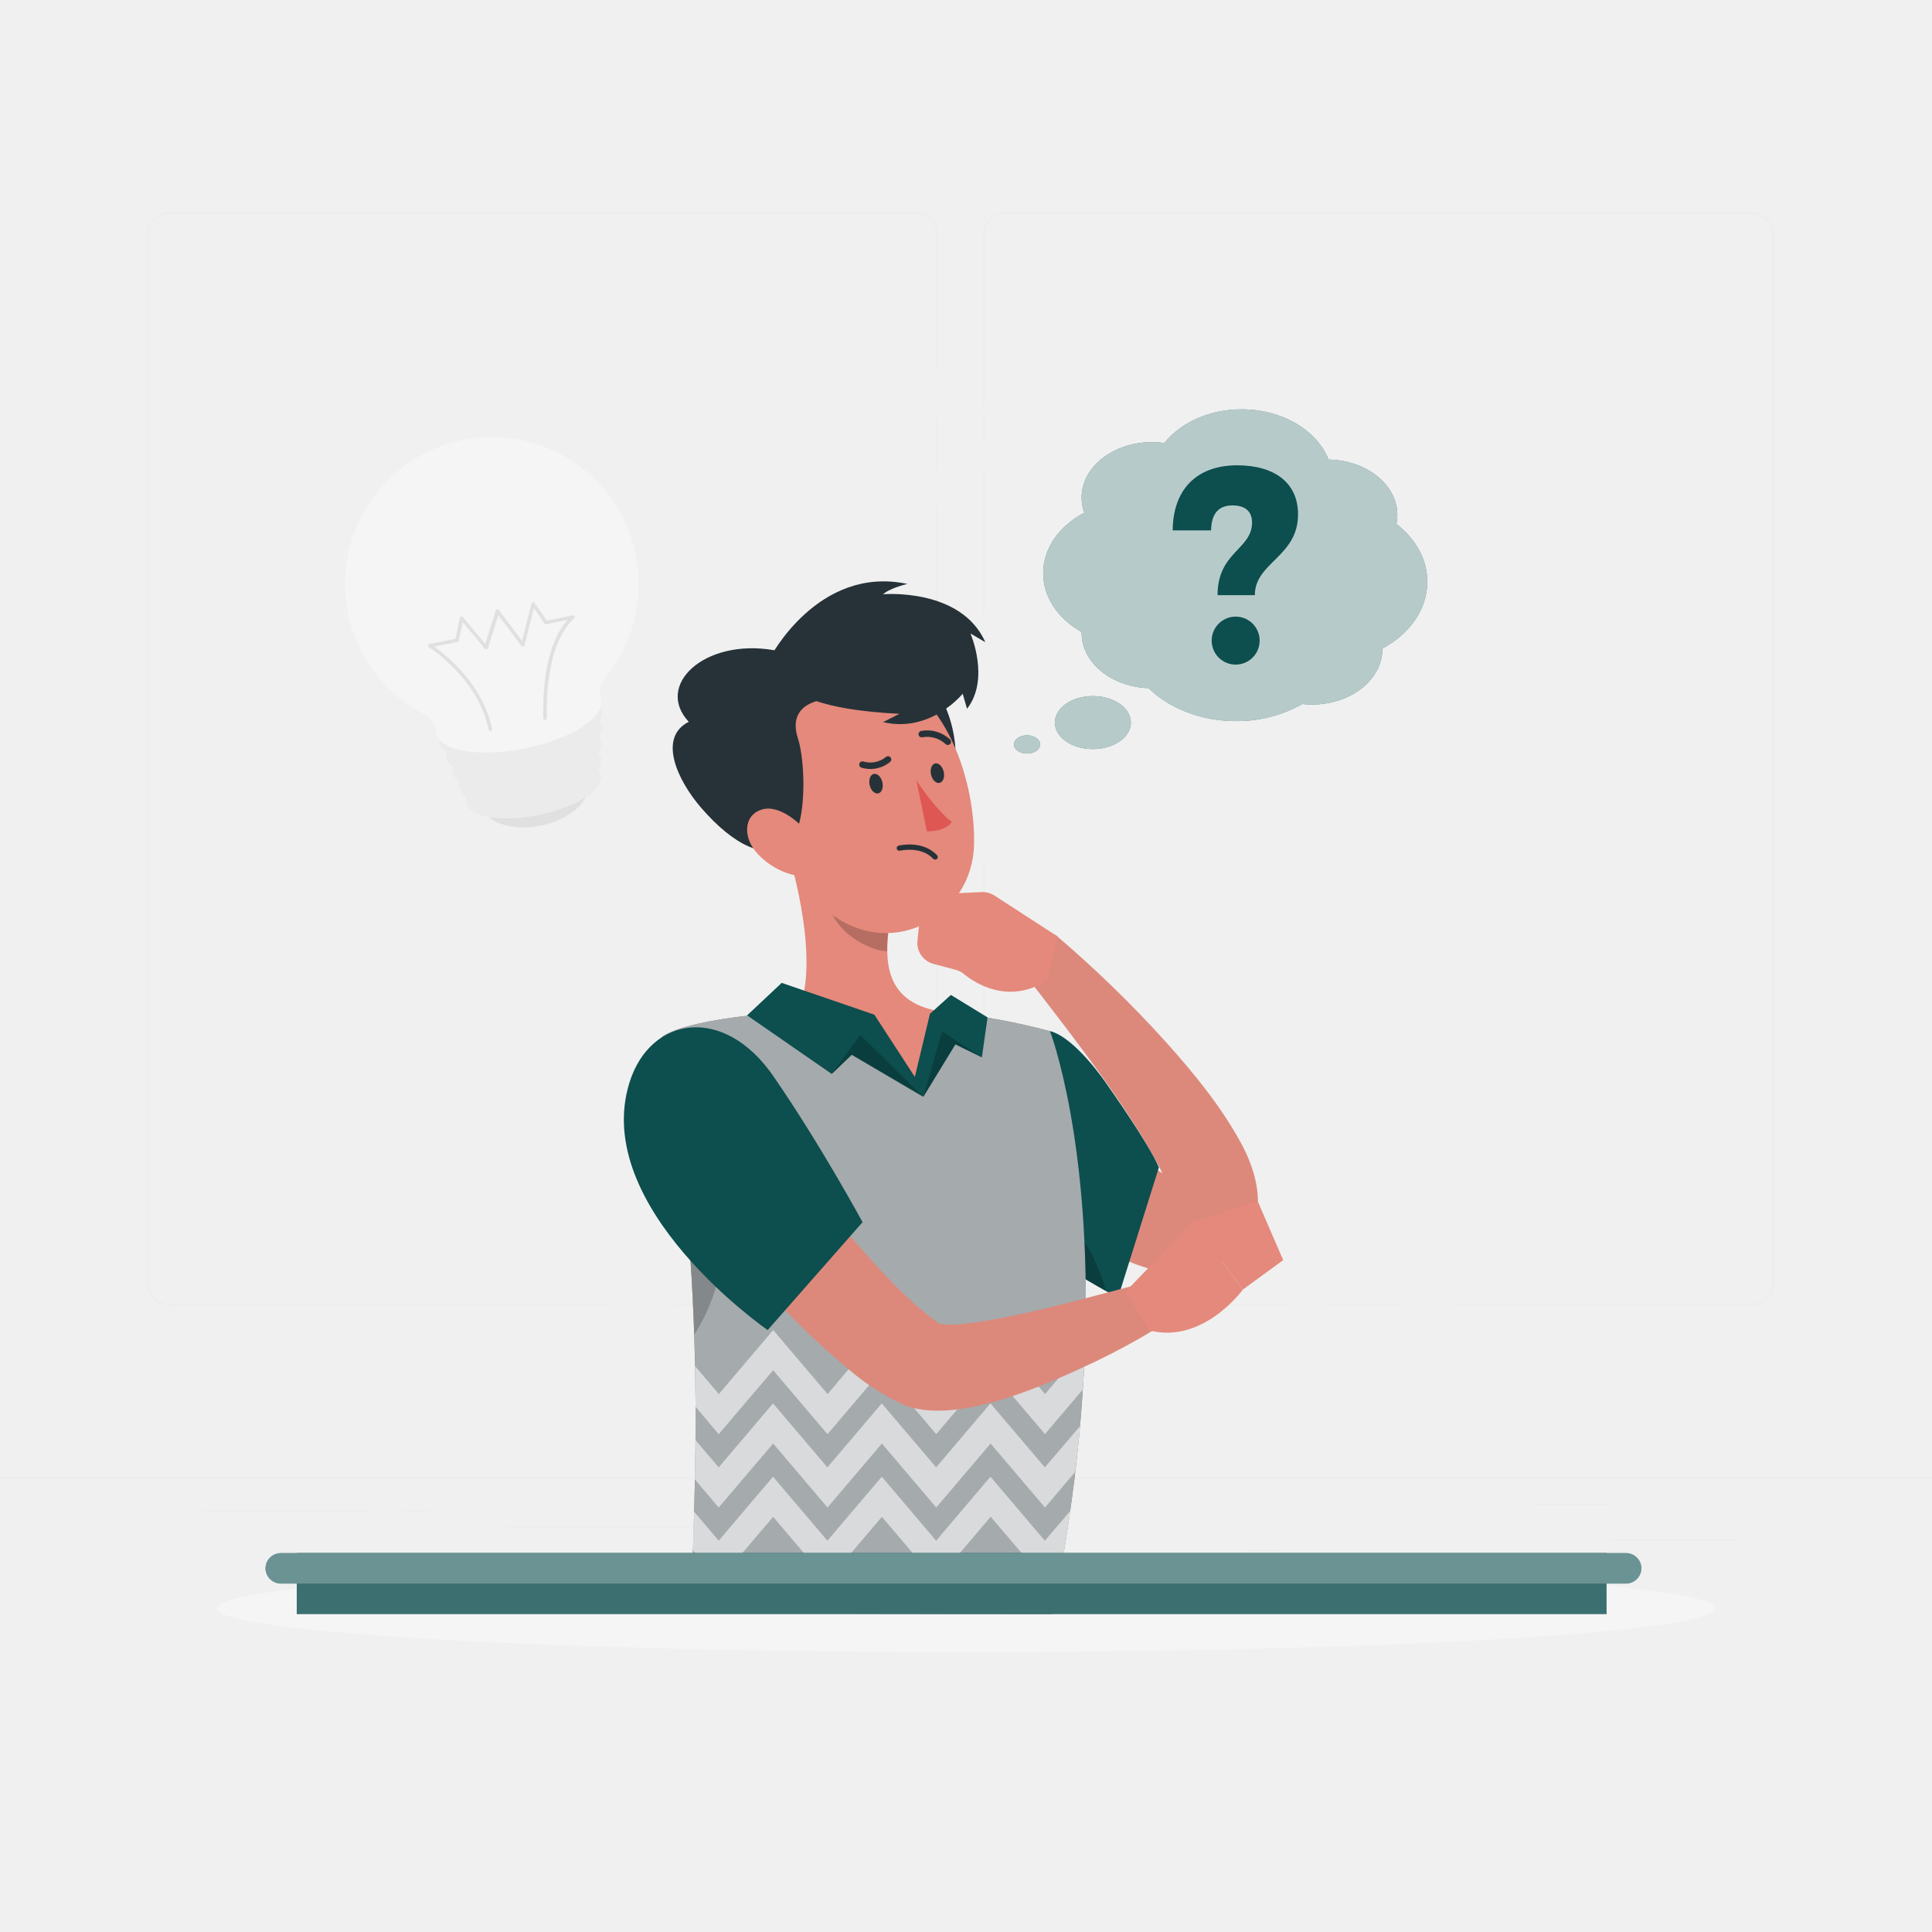
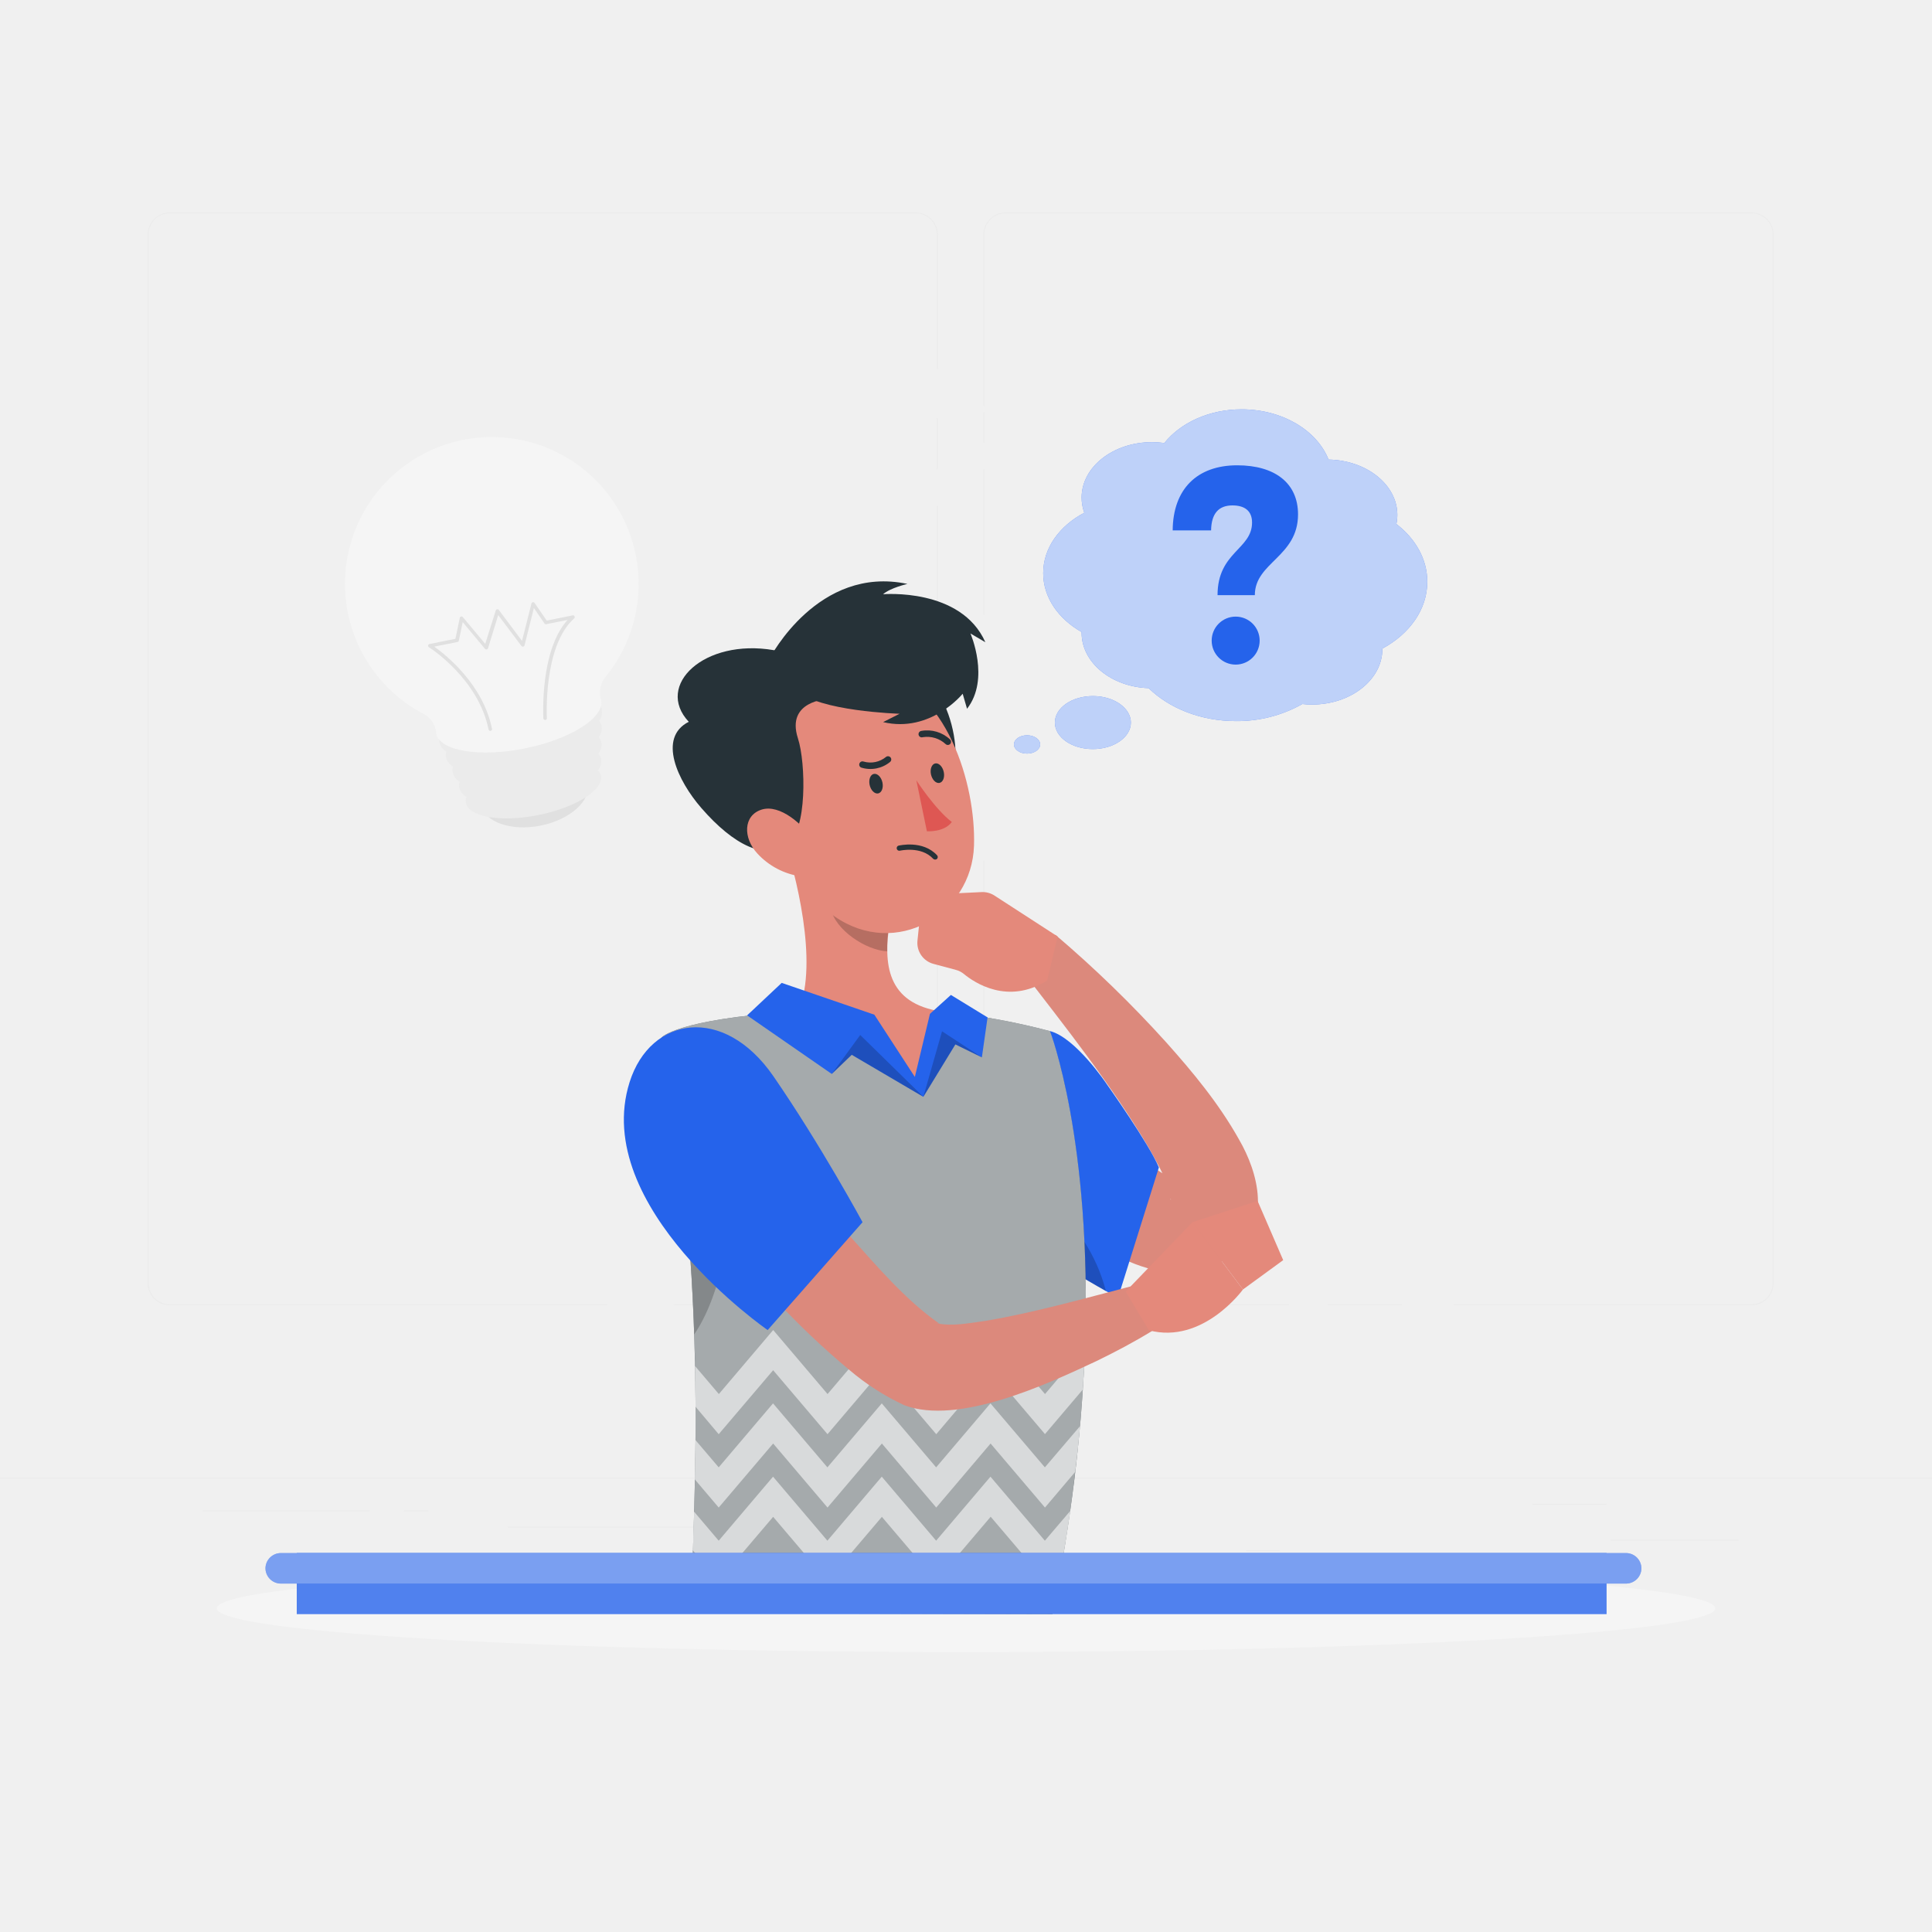
<svg xmlns="http://www.w3.org/2000/svg" viewBox="0 0 500 500">
  <g id="freepik--background-complete--inject-40">
    <rect y="382.4" width="500" height="0.25" style="fill:#ebebeb" />
    <rect x="416.78" y="398.49" width="33.12" height="0.25" style="fill:#ebebeb" />
    <rect x="322.53" y="401.21" width="8.69" height="0.25" style="fill:#ebebeb" />
    <rect x="396.59" y="389.21" width="19.19" height="0.25" style="fill:#ebebeb" />
    <rect x="52.46" y="390.89" width="43.19" height="0.25" style="fill:#ebebeb" />
    <rect x="104.56" y="390.89" width="6.33" height="0.25" style="fill:#ebebeb" />
    <rect x="131.47" y="395.11" width="93.68" height="0.25" style="fill:#ebebeb" />
    <path d="M237,337.8H43.91a5.71,5.71,0,0,1-5.7-5.71V60.66A5.71,5.71,0,0,1,43.91,55H237a5.71,5.71,0,0,1,5.71,5.71V332.09A5.71,5.71,0,0,1,237,337.8ZM43.91,55.2a5.46,5.46,0,0,0-5.45,5.46V332.09a5.46,5.46,0,0,0,5.45,5.46H237a5.47,5.47,0,0,0,5.46-5.46V60.66A5.47,5.47,0,0,0,237,55.2Z" style="fill:#ebebeb" />
    <path d="M453.31,337.8H260.21a5.72,5.72,0,0,1-5.71-5.71V60.66A5.72,5.72,0,0,1,260.21,55h193.1A5.71,5.71,0,0,1,459,60.66V332.09A5.71,5.71,0,0,1,453.31,337.8ZM260.21,55.2a5.47,5.47,0,0,0-5.46,5.46V332.09a5.47,5.47,0,0,0,5.46,5.46h193.1a5.47,5.47,0,0,0,5.46-5.46V60.66a5.47,5.47,0,0,0-5.46-5.46Z" style="fill:#ebebeb" />
    <path d="M156.07,304.36l-13.85,11.58L162,344.62l15.76-8.8a93.08,93.08,0,0,0,29.19,19l-1.6,17.92,34.23,6.33,4.91-17.32a92.91,92.91,0,0,0,34-7.3l11.58,13.85,28.68-19.73-8.8-15.77a92.92,92.92,0,0,0,19-29.18l17.92,1.59L353.18,271l-17.32-4.92a92.91,92.91,0,0,0-7.3-34l13.85-11.58-19.73-28.67-15.77,8.79a93.07,93.07,0,0,0-29.18-19l1.6-17.93-34.23-6.33-4.92,17.32a93.16,93.16,0,0,0-34,7.3L194.56,168.1l-28.67,19.73,8.79,15.76a93.12,93.12,0,0,0-19,29.19l-17.93-1.6-6.32,34.22,17.31,4.92A92.92,92.92,0,0,0,156.07,304.36ZM196,259.63a47.12,47.12,0,1,1,37.77,54.89A47.12,47.12,0,0,1,196,259.63Z" style="fill:#f0f0f0" />
    <path d="M384.89,318.83l10.81,2,1.56-5.48a29.41,29.41,0,0,0,10.76-2.3l3.66,4.37,9.06-6.23-2.78-5a29.57,29.57,0,0,0,6-9.22l5.66.5,2-10.82-5.47-1.55a29.38,29.38,0,0,0-2.31-10.76l4.38-3.66L422,261.62l-5,2.78a29.77,29.77,0,0,0-9.23-6l.51-5.66-10.82-2-1.56,5.47a29.42,29.42,0,0,0-10.76,2.31l-3.66-4.38-9.06,6.24,2.78,5a29.3,29.3,0,0,0-6,9.23l-5.67-.51-2,10.82,5.47,1.56a29.63,29.63,0,0,0,2.31,10.76L365,300.88l6.23,9.06,5-2.78a29.41,29.41,0,0,0,9.23,6Zm-2.95-35.75a14.89,14.89,0,1,1,11.94,17.35A14.88,14.88,0,0,1,381.94,283.08Z" style="fill:#f0f0f0" />
    <path d="M83.25,317.48,91.49,319l1.19-4.17a22.62,22.62,0,0,0,8.19-1.76l2.79,3.33,6.91-4.75-2.12-3.8a22.29,22.29,0,0,0,4.57-7l4.32.38,1.52-8.24-4.17-1.18a22.27,22.27,0,0,0-1.76-8.2l3.34-2.79-4.76-6.9L107.72,276a22.69,22.69,0,0,0-7-4.57l.39-4.31-8.25-1.53-1.18,4.17a22.68,22.68,0,0,0-8.2,1.76l-2.78-3.33L73.76,273l2.12,3.8a22.18,22.18,0,0,0-4.57,7L67,283.4l-1.52,8.24,4.17,1.18A22.27,22.27,0,0,0,71.4,301l-3.34,2.79,4.75,6.9,3.8-2.12a22.42,22.42,0,0,0,7,4.58ZM81,290.25a11.34,11.34,0,1,1,9.09,13.22A11.35,11.35,0,0,1,81,290.25Z" style="fill:#f0f0f0" />
    <path d="M230.4,133.86l6.24,1.15.89-3.16a16.73,16.73,0,0,0,6.21-1.33l2.11,2.53,5.22-3.6-1.6-2.87a17,17,0,0,0,3.46-5.32l3.26.29,1.15-6.23-3.15-.9a17.08,17.08,0,0,0-1.33-6.2l2.52-2.11-3.59-5.22-2.87,1.6A17,17,0,0,0,243.6,99l.29-3.27-6.24-1.15-.89,3.16a16.64,16.64,0,0,0-6.2,1.33l-2.11-2.53-5.23,3.6,1.61,2.87a16.85,16.85,0,0,0-3.46,5.32l-3.27-.29L217,114.3l3.15.9a17.08,17.08,0,0,0,1.33,6.2l-2.52,2.11,3.6,5.22,2.87-1.6a16.87,16.87,0,0,0,5.31,3.46Zm-1.69-20.61a8.58,8.58,0,1,1,6.88,10A8.58,8.58,0,0,1,228.71,113.25Z" style="fill:#f0f0f0" />
    <path d="M384.08,197.49l4.16.77.6-2.1a11.28,11.28,0,0,0,4.13-.89l1.41,1.68,3.49-2.39-1.07-1.92a11.09,11.09,0,0,0,2.3-3.54l2.18.19.77-4.16-2.1-.6a11.32,11.32,0,0,0-.89-4.13l1.68-1.41-2.4-3.48-1.91,1.06a11.31,11.31,0,0,0-3.55-2.3l.2-2.18-4.16-.77-.6,2.11a11.27,11.27,0,0,0-4.13.88l-1.41-1.68-3.49,2.4,1.07,1.91a11.14,11.14,0,0,0-2.3,3.55l-2.18-.19-.77,4.15,2.1.6a11.33,11.33,0,0,0,.89,4.14l-1.68,1.4,2.4,3.49,1.91-1.07a11.34,11.34,0,0,0,3.55,2.31ZM383,183.75a5.73,5.73,0,1,1,4.59,6.67A5.73,5.73,0,0,1,383,183.75Z" style="fill:#f0f0f0" />
    <path d="M333.35,335.35a19.74,19.74,0,0,0,1.55,7.22L332,345l4.19,6.08,3.34-1.87a19.76,19.76,0,0,0,6.19,4l-.34,3.8,7.26,1.34,1-3.67a19.83,19.83,0,0,0,7.22-1.55l2.45,2.93,6.08-4.18-1.86-3.34a19.68,19.68,0,0,0,4-6.19l3.8.34,1.34-7.26-3.67-1a19.54,19.54,0,0,0-1.55-7.22l2.94-2.45-4.18-6.08-3.35,1.86a19.52,19.52,0,0,0-6.18-4l.33-3.81-7.25-1.34-1,3.68a19.73,19.73,0,0,0-7.22,1.54l-2.46-2.93L337,317.86l1.87,3.34a19.88,19.88,0,0,0-4,6.19l-3.8-.34-1.34,7.26Zm10-2.26a10,10,0,1,1,8,11.63A10,10,0,0,1,343.36,333.09Z" style="fill:#f0f0f0" />
    <path d="M152.11,202.71c.91,4.5-4.54,9.41-12.17,10.95s-14.55-.87-15.46-5.37,4.54-9.42,12.17-11S151.2,198.2,152.11,202.71Z" style="fill:#e0e0e0" />
    <path d="M155.06,186.54a4,4,0,0,0,.69-2.95c-.89-4.43-11-6.11-22.64-3.77s-20.3,7.84-19.41,12.26a4.09,4.09,0,0,0,1.79,2.45,3.24,3.24,0,0,0-.07,1.48,3.92,3.92,0,0,0,1.8,2.4,3.2,3.2,0,0,0-.09,1.53,3.83,3.83,0,0,0,1.84,2.37,3.07,3.07,0,0,0-.12,1.55,3.76,3.76,0,0,0,1.87,2.35,2.89,2.89,0,0,0-.15,1.58c.74,3.68,9.17,5.08,18.82,3.13s16.88-6.51,16.14-10.19a3,3,0,0,0-.76-1.4,3.69,3.69,0,0,0,.81-2.88,3,3,0,0,0-.71-1.39,3.86,3.86,0,0,0,.77-2.9,3.19,3.19,0,0,0-.67-1.37,3.93,3.93,0,0,0,.73-2.91A3.32,3.32,0,0,0,155.06,186.54Z" style="fill:#ebebeb" />
    <path d="M164.55,143.72a38,38,0,1,0-55,41,6.22,6.22,0,0,1,3.33,4.83c0,.1,0,.2,0,.3.91,4.5,11.21,6.21,23,3.83s20.61-8,19.7-12.45c0-.1,0-.19-.07-.29a6.28,6.28,0,0,1,1.23-5.79A37.93,37.93,0,0,0,164.55,143.72Z" style="fill:#f5f5f5" />
    <path d="M141.19,186.33h-.09a.46.46,0,0,1-.48-.43c0-.74-.93-17.46,6.27-25.47l-5.52,1.11a.42.42,0,0,1-.46-.19l-2.74-4L135.75,167a.48.48,0,0,1-.35.34.46.46,0,0,1-.46-.17l-6-8-2.64,8.59a.4.4,0,0,1-.35.31.49.49,0,0,1-.44-.15L119.75,161l-1,4.8a.42.42,0,0,1-.35.35l-6,1.2c3,2.15,12.61,9.76,14.93,21.26a.45.45,0,1,1-.89.18c-2.68-13.24-15.3-21.21-15.43-21.28a.46.46,0,0,1,.15-.84l6.71-1.35,1.12-5.42a.44.44,0,0,1,.33-.35h0a.43.43,0,0,1,.46.15l5.8,6.93L128.3,158a.45.45,0,0,1,.8-.14l6,8,2.44-9.67a.45.45,0,0,1,.36-.33.43.43,0,0,1,.45.19l3.14,4.56,6.7-1.35a.44.44,0,0,1,.5.24.46.46,0,0,1-.1.54c-8.05,7.17-7.07,25.64-7.06,25.83A.46.46,0,0,1,141.19,186.33Z" style="fill:#e0e0e0" />
  </g>
  <g id="freepik--Shadow--inject-40">
    <ellipse id="freepik--path--inject-40" cx="250" cy="416.24" rx="193.89" ry="11.32" style="fill:#f5f5f5" />
  </g>
  <g id="freepik--speech-bubble--inject-40">
-     <path d="M369.38,150.55c0-5.85-3.06-11.14-8-14.94a11.5,11.5,0,0,0,.25-2.35c0-7.8-7.93-14.14-17.8-14.32-3-7.55-11.92-13-22.5-13-8.42,0-15.81,3.48-20,8.71a23.84,23.84,0,0,0-3.19-.22c-10.06,0-18.22,6.42-18.22,14.34a11.34,11.34,0,0,0,.7,3.93c-6.41,3.37-10.64,9.11-10.64,15.63,0,6.28,3.92,11.83,9.94,15.24v.2c0,7.69,7.68,14,17.34,14.32,5.32,5.2,13.48,8.53,22.63,8.53a34.37,34.37,0,0,0,17.16-4.42,22.48,22.48,0,0,0,2.48.14c10.06,0,18.22-6.42,18.22-14.34v-.14C364.79,164.06,369.38,157.73,369.38,150.55Z" style="fill:#0D4E4E" />
-     <path d="M269.19,192.66c0,1.31-1.52,2.37-3.39,2.37s-3.39-1.06-3.39-2.37,1.52-2.37,3.39-2.37S269.19,191.35,269.19,192.66Z" style="fill:#0D4E4E" />
-     <path d="M292.67,187c0,3.79-4.41,6.86-9.85,6.86S273,190.81,273,187s4.41-6.86,9.85-6.86S292.67,183.24,292.67,187Z" style="fill:#0D4E4E" />
+     <path d="M369.38,150.55c0-5.85-3.06-11.14-8-14.94a11.5,11.5,0,0,0,.25-2.35c0-7.8-7.93-14.14-17.8-14.32-3-7.55-11.92-13-22.5-13-8.42,0-15.81,3.48-20,8.71a23.84,23.84,0,0,0-3.19-.22c-10.06,0-18.22,6.42-18.22,14.34a11.34,11.34,0,0,0,.7,3.93c-6.41,3.37-10.64,9.11-10.64,15.63,0,6.28,3.92,11.83,9.94,15.24v.2c0,7.69,7.68,14,17.34,14.32,5.32,5.2,13.48,8.53,22.63,8.53a34.37,34.37,0,0,0,17.16-4.42,22.48,22.48,0,0,0,2.48.14c10.06,0,18.22-6.42,18.22-14.34v-.14C364.79,164.06,369.38,157.73,369.38,150.55Z" style="fill:#2563eb" />
+     <path d="M269.19,192.66c0,1.31-1.52,2.37-3.39,2.37s-3.39-1.06-3.39-2.37,1.52-2.37,3.39-2.37S269.19,191.35,269.19,192.66Z" style="fill:#2563eb" />
+     <path d="M292.67,187c0,3.79-4.41,6.86-9.85,6.86S273,190.81,273,187s4.41-6.86,9.85-6.86S292.67,183.24,292.67,187Z" style="fill:#2563eb" />
    <path d="M369.38,150.55c0-5.85-3.06-11.14-8-14.94a11.5,11.5,0,0,0,.25-2.35c0-7.8-7.93-14.14-17.8-14.32-3-7.55-11.92-13-22.5-13-8.42,0-15.81,3.48-20,8.71a23.84,23.84,0,0,0-3.19-.22c-10.06,0-18.22,6.42-18.22,14.34a11.34,11.34,0,0,0,.7,3.93c-6.41,3.37-10.64,9.11-10.64,15.63,0,6.28,3.92,11.83,9.94,15.24v.2c0,7.69,7.68,14,17.34,14.32,5.32,5.2,13.48,8.53,22.63,8.53a34.37,34.37,0,0,0,17.16-4.42,22.48,22.48,0,0,0,2.48.14c10.06,0,18.22-6.42,18.22-14.34v-.14C364.79,164.06,369.38,157.73,369.38,150.55Z" style="fill:#fff;isolation:isolate;opacity:0.7" />
    <path d="M269.19,192.66c0,1.31-1.52,2.37-3.39,2.37s-3.39-1.06-3.39-2.37,1.52-2.37,3.39-2.37S269.19,191.35,269.19,192.66Z" style="fill:#fff;isolation:isolate;opacity:0.7" />
    <path d="M292.67,187c0,3.79-4.41,6.86-9.85,6.86S273,190.81,273,187s4.41-6.86,9.85-6.86S292.67,183.24,292.67,187Z" style="fill:#fff;isolation:isolate;opacity:0.7" />
  </g>
  <g id="freepik--Symbol--inject-40">
-     <path d="M320.18,120.42c9.73,0,15.75,4.57,15.75,12.7,0,11-11.18,12.41-11.18,20.9H315.1c0-11.17,8.93-11.83,8.93-18.79,0-3-1.89-4.43-5.08-4.43-3.56,0-5.45,2.1-5.52,6.46h-9.94C303.56,126.59,309.8,120.42,320.18,120.42ZM326,165.79a6.21,6.21,0,1,1-12.42,0,6.21,6.21,0,1,1,12.42,0Z" style="fill:#0D4E4E" />
+     <path d="M320.18,120.42c9.73,0,15.75,4.57,15.75,12.7,0,11-11.18,12.41-11.18,20.9H315.1c0-11.17,8.93-11.83,8.93-18.79,0-3-1.89-4.43-5.08-4.43-3.56,0-5.45,2.1-5.52,6.46h-9.94C303.56,126.59,309.8,120.42,320.18,120.42ZM326,165.79a6.21,6.21,0,1,1-12.42,0,6.21,6.21,0,1,1,12.42,0Z" style="fill:#2563eb" />
  </g>
  <g id="freepik--Character--inject-40">
    <path d="M268.94,269.8c8.86,11.51,18.31,23.6,29.75,32.35a22.74,22.74,0,0,0,6.77,3.65c.17.05,0,.14-.2.28s-.12.12-.12.2-.31.28-.39.35a5.73,5.73,0,0,0-1.79,3.68c0,.28.06.26.06.08-.61-4.6-3.4-9.13-5.76-13.42-9.55-16.13-21.56-31.2-33.09-46.2l9-8.82a303.45,303.45,0,0,1,28.6,27.76c6.88,7.7,13.6,15.78,18.82,25.07,5.19,8.89,8.29,21.5-.95,29.33a22.76,22.76,0,0,1-14.59,5.31c-17.5-.24-33.5-16.74-44.23-28.6a180.66,180.66,0,0,1-12.79-16.39l20.88-14.63Z" style="fill:#dc897c" />
    <path d="M243.5,231.38l10.55-.51a5.66,5.66,0,0,1,3.32.9l16.34,10.59L271,253.75c-10.18,6.42-18.87.52-21.53-1.67a5.43,5.43,0,0,0-2.11-1.08l-5.78-1.55a5.62,5.62,0,0,1-4.14-6l.72-7A5.62,5.62,0,0,1,243.5,231.38Z" style="fill:#e4897b" />
-     <path d="M299.92,302.13l-10.58,33.71s-1.19-.63-3.13-1.72c-5.11-2.87-15.45-8.89-23.09-14.86-4.44-3.46-8-6.9-9-9.7-3.55-9.4,17.58-42.73,17.58-42.73,6.64,1.66,14.7,13.7,14.7,13.7S297.37,296,299.92,302.13Z" style="fill:#0D4E4E" />
+     <path d="M299.92,302.13l-10.58,33.71s-1.19-.63-3.13-1.72c-5.11-2.87-15.45-8.89-23.09-14.86-4.44-3.46-8-6.9-9-9.7-3.55-9.4,17.58-42.73,17.58-42.73,6.64,1.66,14.7,13.7,14.7,13.7S297.37,296,299.92,302.13Z" style="fill:#2563eb" />
    <path d="M286.21,334.12c-5.11-2.87-15.45-8.89-23.09-14.86a60.48,60.48,0,0,1,1.09-14.18S281.19,314.7,286.21,334.12Z" style="opacity:0.2" />
    <path d="M271.69,266.84s20.48,52.76.67,150.89L179,417.5c-.61-14.33,5.88-81.43-7.78-149,0,0,3.83-4.68,33.95-6.67,11.92-.79,29.21-.88,39.69.1A174.33,174.33,0,0,1,271.69,266.84Z" style="fill:#263238" />
    <path d="M280.79,348.6c-.13,3.57-.31,7.24-.55,11-.21,3.07-.44,6.22-.72,9.44-.35,3.84-.75,7.79-1.25,11.84q-.57,5-1.3,10.12-.89,6.23-2,12.74c-.78,4.54-1.64,9.2-2.61,14L179,417.51c-.14-3.12.06-8.74.32-16.31.11-3,.22-6.38.33-10,.07-2.63.14-5.43.2-8.34.06-3.24.12-6.65.14-10.22q0-4.15,0-8.58c0-3.41-.05-6.93-.13-10.54,0-2.68-.12-5.4-.21-8.17-.33-9.85-.92-20.28-1.9-31.07a426,426,0,0,0-6.55-45.78s3.84-4.68,34-6.67c11.92-.79,29.2-.89,39.7.1a176.06,176.06,0,0,1,26.83,4.91S282.65,295.05,280.79,348.6Z" style="fill:#fafafa;opacity:0.6" />
    <path d="M189.38,310s-.83,22.28-9.73,35.37c-.33-9.85-.92-20.28-1.9-31.07C181.4,311.51,185.37,309.86,189.38,310Z" style="opacity:0.2" />
    <g style="opacity:0.6">
      <path d="M280.79,348.6c-.13,3.57-.31,7.24-.55,11l-9.8,11.54-14.08-16.56L242.3,371.17l-14.07-16.56-14.07,16.56-14.07-16.56L186,371.17l-6-7.11c0-3.41-.05-6.93-.13-10.54l6.17,7.26,14.06-16.57,14.07,16.57,14.07-16.57,14.07,16.57,14.06-16.57,14.08,16.57Z" style="fill:#fafafa" />
    </g>
    <g style="opacity:0.6">
      <path d="M279.52,369.07c-.35,3.84-.75,7.79-1.25,11.84l-7.83,9.24-14.08-16.57L242.3,390.15l-14.07-16.57-14.07,16.57-14.07-16.57L186,390.15l-6.19-7.29c.06-3.24.12-6.65.14-10.22l6.05,7.11,14.06-16.56,14.07,16.56,14.07-16.56,14.07,16.56,14.06-16.56,14.08,16.56Z" style="fill:#fafafa" />
    </g>
    <g style="opacity:0.6">
      <path d="M277,391q-.89,6.23-2,12.74l-4.53,5.34-14.08-16.55L242.3,409.11l-14.07-16.55-14.07,16.55-14.07-16.55L186,409.11l-6.72-7.91c.11-3,.22-6.38.33-10l6.39,7.53,14.06-16.57,14.07,16.57,14.07-16.57,14.07,16.57,14.06-16.57,14.08,16.57Z" style="fill:#fafafa" />
    </g>
    <path d="M204,220.64c3.68,12.49,8.35,35.55.25,44.87,12.67,4,21.79,6.7,33,15,2.94-8.15,6.53-18.72,6.53-18.72-14.5-2.06-15.12-12.61-13.57-22.72Z" style="fill:#e4897b" />
    <path d="M214.64,228.17l15.51,10.91a39.33,39.33,0,0,0-.56,7.12c-5.49-.27-13.49-5.52-14.6-11.14A19.1,19.1,0,0,1,214.64,228.17Z" style="opacity:0.2" />
-     <polygon points="193.35 262.78 202.3 254.37 226.28 262.6 236.76 278.71 240.67 262.38 246.09 257.49 255.58 263.3 254.11 273.65 247.25 270.29 238.96 283.86 220.43 272.98 215.26 277.94 193.35 262.78" style="fill:#0D4E4E" />
+     <polygon points="193.35 262.78 202.3 254.37 226.28 262.6 236.76 278.71 240.67 262.38 246.09 257.49 255.58 263.3 254.11 273.65 247.25 270.29 238.96 283.86 220.43 272.98 215.26 277.94 193.35 262.78" style="fill:#2563eb" />
    <polygon points="238.96 283.86 243.8 266.9 254.11 273.65 247.25 270.29 238.96 283.86" style="opacity:0.2" />
    <polygon points="238.96 283.86 222.63 267.86 215.26 277.94 220.43 272.98 238.96 283.86" style="opacity:0.2" />
    <path d="M199.46,295.5c6,7.23,14.2,17.27,20.28,24.17,7.25,8.06,14.46,16.62,23.23,22.8.34.21-.05,0-.22,0a1,1,0,0,0-.29-.06c-.08,0,0,0,0,.05,3.94.87,8.37-.05,12.58-.62,12.83-2.16,25.45-5.79,38.3-9.1l5.05,11.57c-4.87,3-9.72,5.55-14.76,8C271,358.23,248,368.92,234.06,363.68a62.53,62.53,0,0,1-14.27-9.16,202.06,202.06,0,0,1-18.8-17.8c-5.77-6.13-11.23-12.4-16.49-18.94-1.77-2.18-3.43-4.32-5.19-6.66l20.15-15.62Z" style="fill:#dc897c" />
-     <path d="M162.94,280.06c-10.23,32.42,35.73,64.16,35.73,64.16l24.56-27.92s-10.82-20-23.08-37.78C187.32,259.92,168.33,263,162.94,280.06Z" style="fill:#0D4E4E" />
+     <path d="M162.94,280.06c-10.23,32.42,35.73,64.16,35.73,64.16l24.56-27.92s-10.82-20-23.08-37.78C187.32,259.92,168.33,263,162.94,280.06Z" style="fill:#2563eb" />
    <path d="M291.33,334.24l17.28-17.94,13.06,17.42S311.36,348,297.33,344.28Z" style="fill:#e4897b" />
    <polygon points="325.46 310.8 332.09 326.12 321.67 333.72 308.61 316.3 325.46 310.8" style="fill:#e4897b" />
    <path d="M237.35,174.25c8.89,3.49,15,27.73,4.19,33.57S220.5,167.65,237.35,174.25Z" style="fill:#263238" />
    <path d="M199,202.78c4.6,17,6.44,27.09,17,34.4,15.84,11,35.5-.5,36.07-18.31.52-16-7.1-41.09-25.4-45C208.65,170,194.42,185.82,199,202.78Z" style="fill:#e4897b" />
    <path d="M214.18,180.92,212.3,166a19.9,19.9,0,0,1-12.05,2.26c-18-3.09-30.85,9.1-22,18.54-8.14,4.13-2.82,15.31,3.22,22.27,8.39,9.69,17,14,22.4,9,5-2.81,4.72-20.57,2.63-27C203.34,181.33,214.18,180.92,214.18,180.92Z" style="fill:#263238" />
    <path d="M196,220.88a18.85,18.85,0,0,0,11.22,5.92c5.45.65,6.41-4.43,3.42-9.13-2.7-4.23-8.79-9.66-13.55-8.14S192.27,216.85,196,220.88Z" style="fill:#e4897b" />
    <path d="M225.05,203.1c.29,1.39,1.27,2.4,2.19,2.24s1.43-1.42,1.14-2.81-1.27-2.4-2.19-2.25S224.77,201.7,225.05,203.1Z" style="fill:#263238" />
    <path d="M240.93,200.38c.29,1.4,1.26,2.4,2.18,2.24s1.43-1.41,1.14-2.81-1.27-2.4-2.18-2.24S240.64,199,240.93,200.38Z" style="fill:#263238" />
    <path d="M237.15,201.94s4.86,7.5,9.18,10.79c-2,2.73-6.45,2.4-6.45,2.4Z" style="fill:#de5753" />
    <path d="M230.14,195.78a.81.81,0,0,1,.34.25.84.84,0,0,1-.15,1.18,8,8,0,0,1-7.41,1.45.82.82,0,0,1-.5-1.07.84.84,0,0,1,1.07-.5,6.34,6.34,0,0,0,5.81-1.2A.81.81,0,0,1,230.14,195.78Z" style="fill:#263238" />
    <path d="M245.51,192.77a.82.82,0,0,1-.76-.18,7.06,7.06,0,0,0-5.91-1.81.84.84,0,1,1-.41-1.62h0a8.62,8.62,0,0,1,7.41,2.18.84.84,0,0,1,.08,1.18A.88.88,0,0,1,245.51,192.77Z" style="fill:#263238" />
    <path d="M199.3,170.21s12.42-24,35.54-19.09c0,0-4.42,1-6.3,2.67,0,0,20.18-1.76,26.47,12.42l-3.86-2.27s5.14,11.75-.88,19.49l-1.13-3.89s-8.26,10.25-20.59,7.34l4.26-2.16s-21.24-.65-26.5-6.07S199.3,170.21,199.3,170.21Z" style="fill:#263238" />
    <path d="M242,222.46a.7.7,0,0,1-.5-.21c-3.13-3.39-8.62-2.09-8.67-2.08a.68.68,0,0,1-.33-1.31c.26-.06,6.31-1.5,10,2.47a.68.68,0,0,1,0,.95A.69.69,0,0,1,242,222.46Z" style="fill:#263238" />
  </g>
  <g id="freepik--Table--inject-40">
-     <rect x="76.8" y="401.93" width="338.98" height="15.8" style="fill:#0D4E4E" />
+     <rect x="76.8" y="401.93" width="338.98" height="15.8" style="fill:#2563eb" />
    <rect x="76.8" y="401.93" width="338.98" height="15.8" style="fill:#fafafa;opacity:0.2" />
-     <path d="M420.85,401.93H72.7a4,4,0,0,0-4,3.95h0a4,4,0,0,0,4,3.95H420.85a4,4,0,0,0,3.95-3.95h0A4,4,0,0,0,420.85,401.93Z" style="fill:#0D4E4E" />
+     <path d="M420.85,401.93H72.7a4,4,0,0,0-4,3.95h0a4,4,0,0,0,4,3.95H420.85a4,4,0,0,0,3.95-3.95h0A4,4,0,0,0,420.85,401.93Z" style="fill:#2563eb" />
    <path d="M420.85,401.93H72.7a4,4,0,0,0-4,3.95h0a4,4,0,0,0,4,3.95H420.85a4,4,0,0,0,3.95-3.95h0A4,4,0,0,0,420.85,401.93Z" style="fill:#fafafa;opacity:0.4" />
  </g>
</svg>
